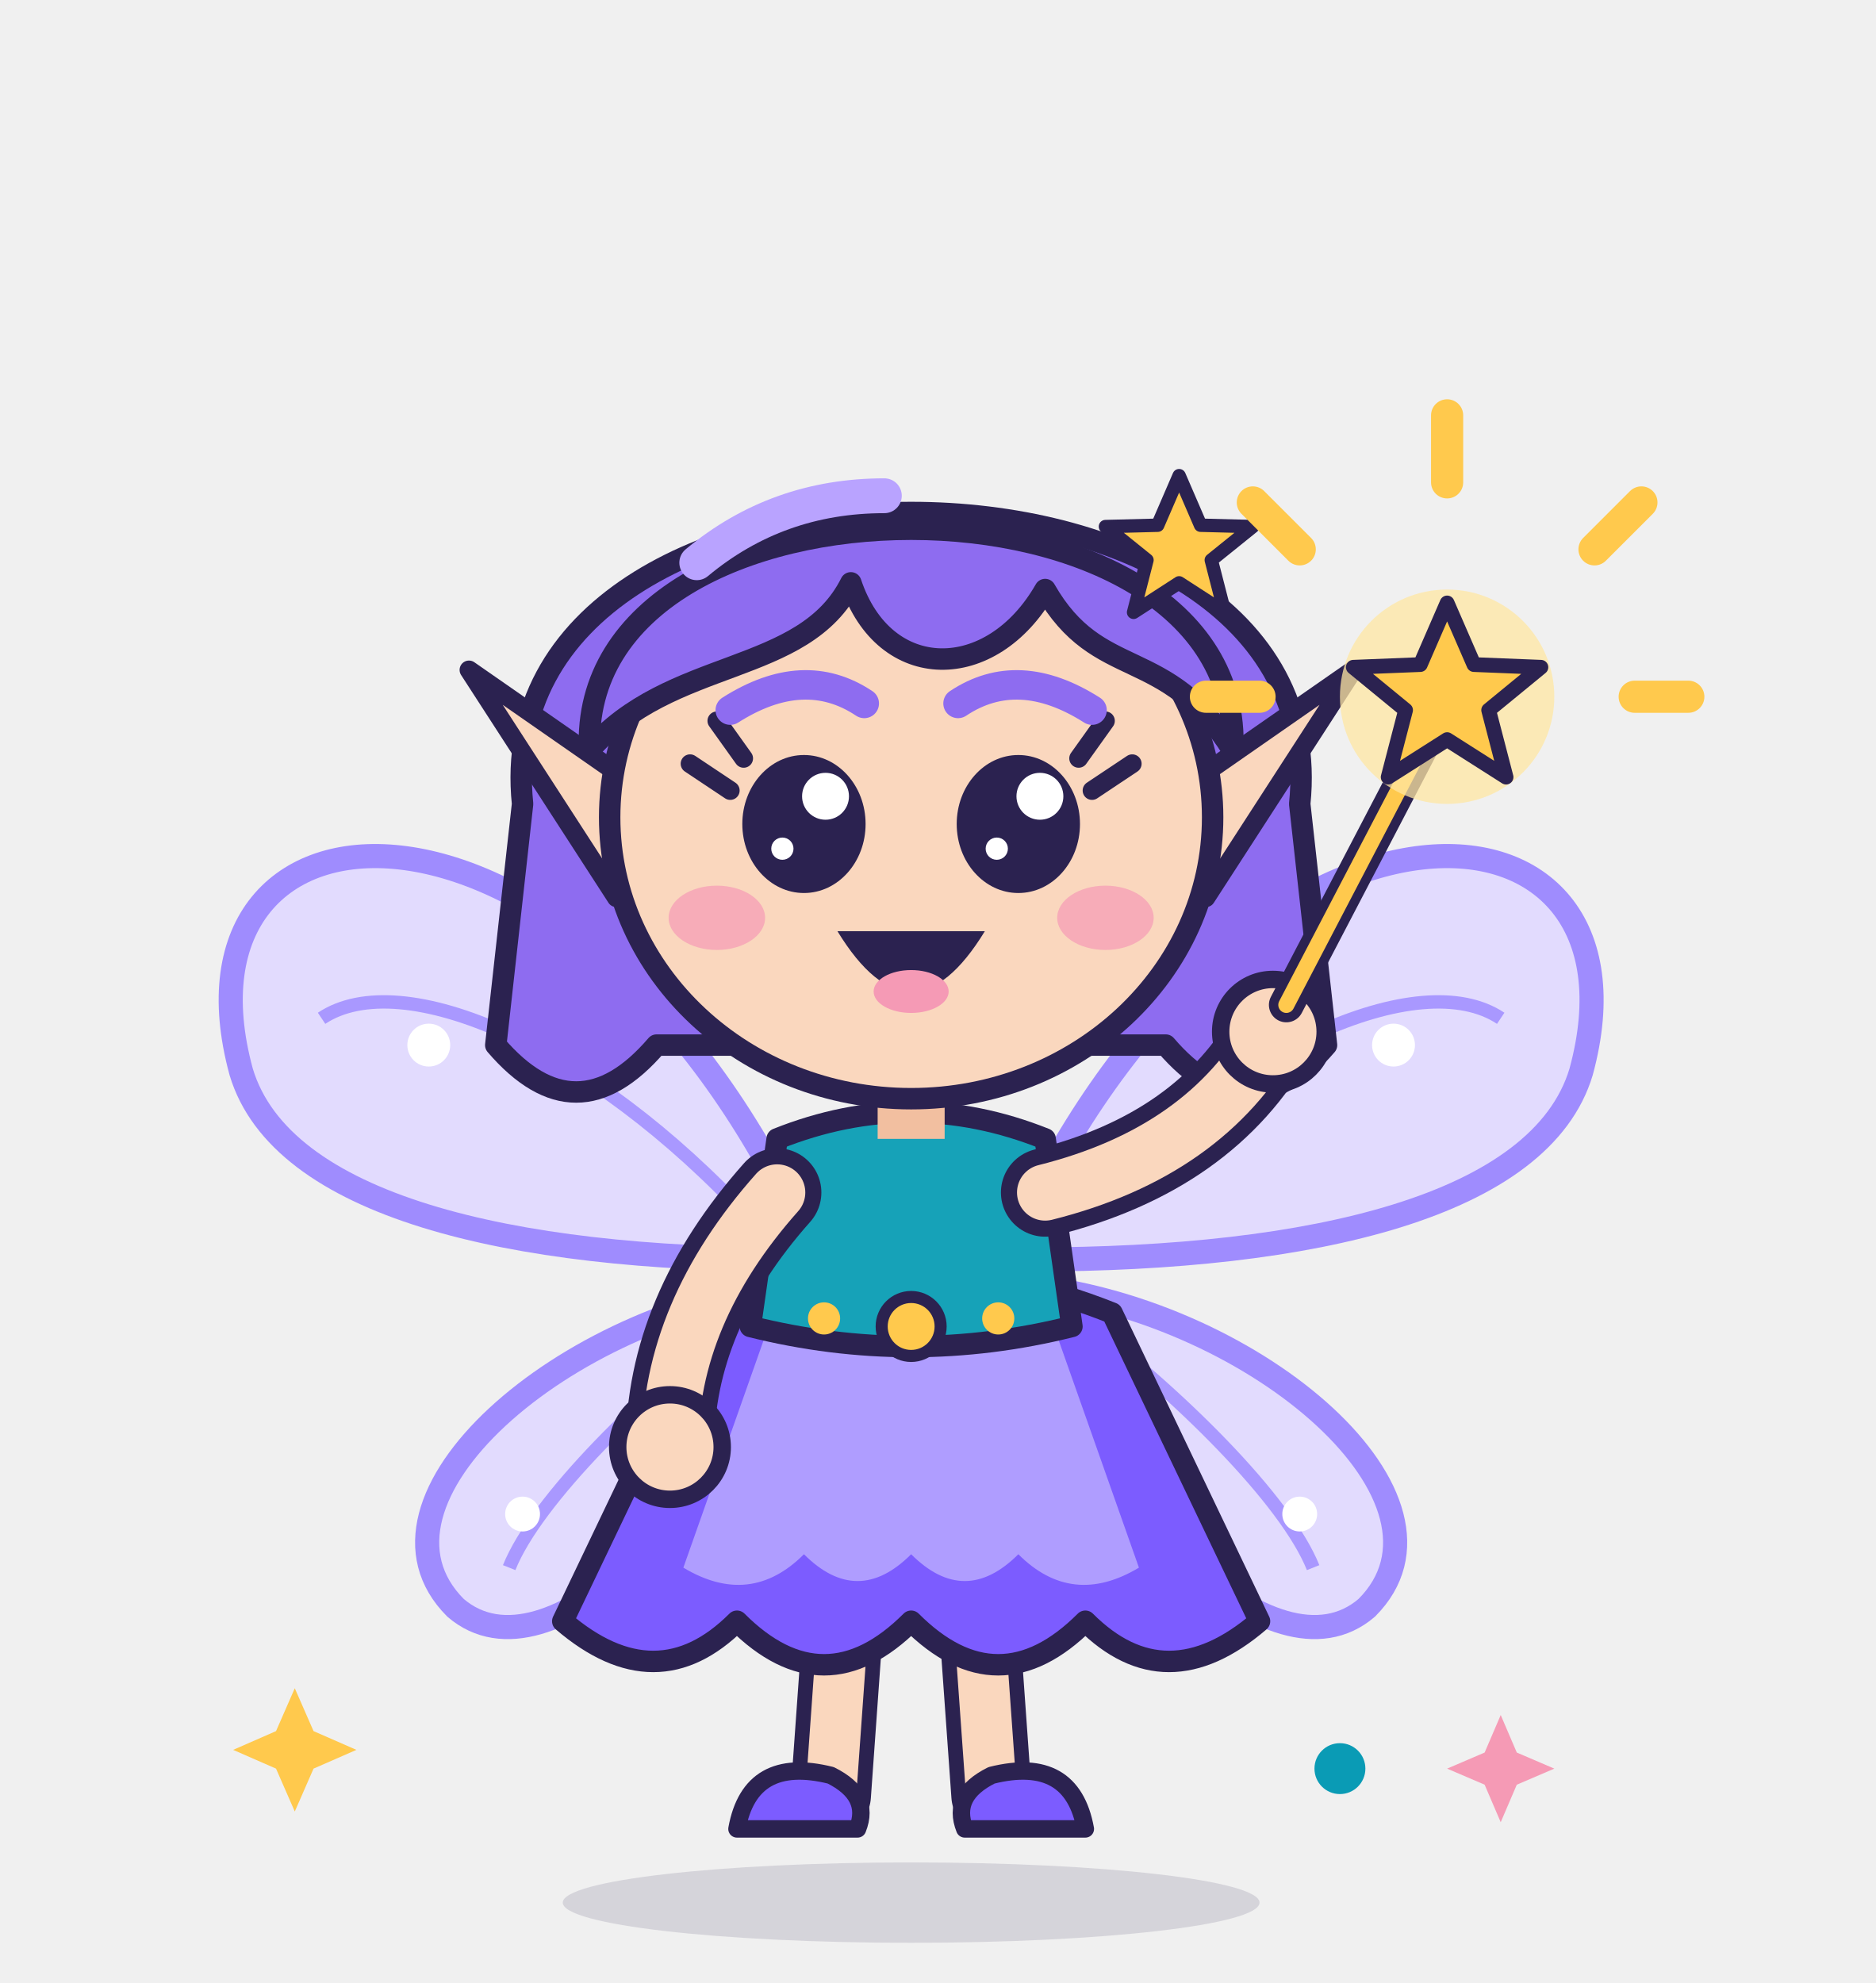
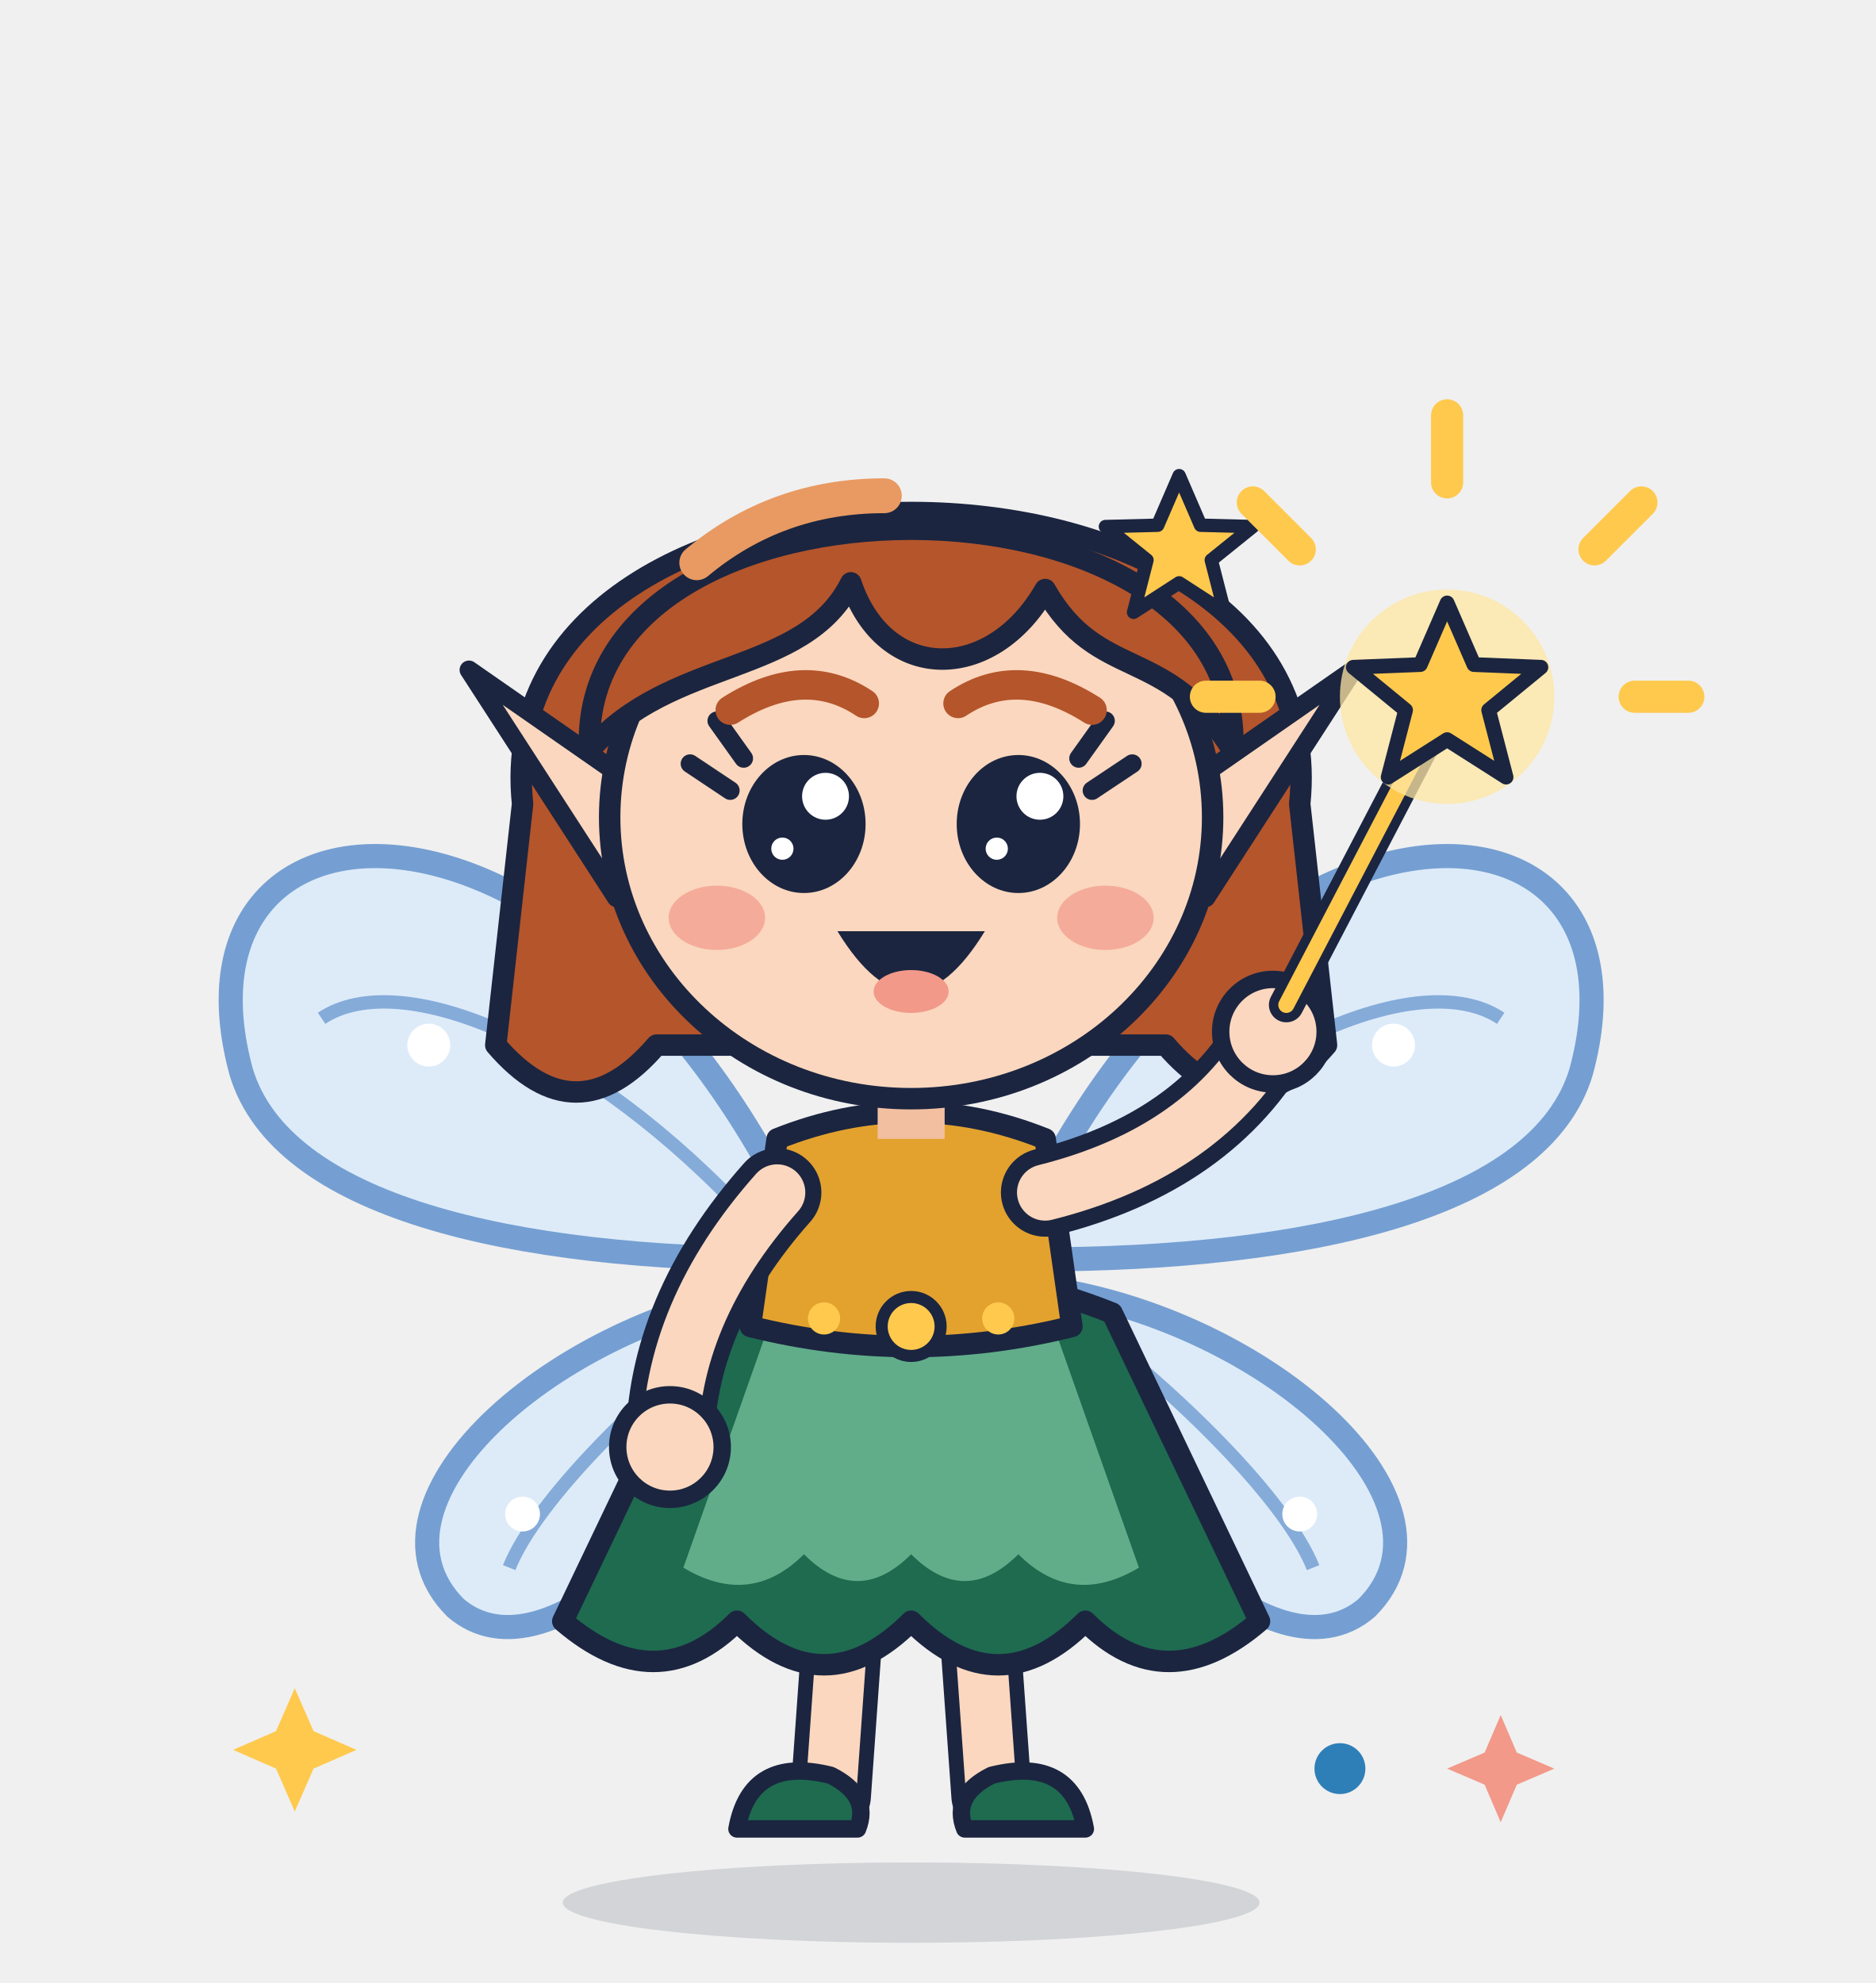
<svg xmlns="http://www.w3.org/2000/svg" viewBox="-8 -28 140 148" width="280" height="296" role="img" aria-labelledby="t">
  <style>.rd-wingL{transform-box:fill-box;transform-origin:100% 70%;animation:rd-flapL .38s ease-in-out infinite alternate}
.rd-wingR{transform-box:fill-box;transform-origin:0% 70%;animation:rd-flapR .38s ease-in-out infinite alternate}
.rd-star{transform-box:fill-box;transform-origin:center;animation:rd-star 2.2s ease-in-out infinite}
.rd-dust{transform-box:fill-box;transform-origin:center;animation:rd-dust 3s ease-in infinite}.rd-dust.b{animation-delay:1s}.rd-dust.c{animation-delay:2s}
.rd-shine{animation:rd-shine 3s ease-in-out infinite}
.rd-all{transform-box:fill-box;transform-origin:50% 100%;animation:rd-float 2.4s ease-in-out infinite}
.rd-look{animation:rd-look 5s ease-in-out infinite}
.rd-swing{transform-box:fill-box;transform-origin:100% 0%;animation:rd-swing 1.6s ease-in-out infinite alternate}
.rd-tip{transform-box:fill-box;transform-origin:center;animation:rd-tip 1.2s ease-in-out infinite alternate}
.rd-cheek{animation:rd-cheek 2.4s ease-in-out infinite}
.rd-dust,.rd-look,.rd-eyes,.rd-mouth-t,.rd-wave,.rd-bulb,.rd-ping,.rd-spark,.rd-dot,.rd-drop,.rd-sym,.rd-armL,.rd-armR,.rd-q{transform-box:fill-box;transform-origin:center}
.rd-eyes{animation:rd-blink 3.2s infinite}
.rd-ping{animation:rd-ping 2.4s ease-out infinite;transform-origin:50% 100%}
.rd-ping.b{animation-delay:.5s}
.rd-wave{transform-origin:0% 100%;animation:rd-wave .55s ease-in-out infinite alternate}
.rd-mouth-t{animation:rd-talk .24s ease-in-out infinite alternate}
.rd-snd{animation:rd-fade 1s ease-in-out infinite}.rd-snd.b{animation-delay:.3s}
.rd-bulb{animation:rd-pop 1.4s ease-in-out infinite alternate}
.rd-dot{animation:rd-fade 1.6s ease-in-out infinite}.rd-dot.b{animation-delay:.25s}.rd-dot.c{animation-delay:.5s}
.rd-spark{animation:rd-twinkle 1.1s ease-in-out infinite alternate}.rd-spark.b{animation-delay:.35s}.rd-spark.c{animation-delay:.7s}
.rd-jump{animation:rd-jump .5s cubic-bezier(.3,0,.5,1) infinite alternate}
.rd-drop{animation:rd-drop 1.8s ease-in infinite}
.rd-sym{animation:rd-bob 1.8s ease-in-out infinite alternate}.rd-sym.b{animation-delay:.4s}.rd-sym.c{animation-delay:.8s}
.rd-q{animation:rd-tilt 1.6s ease-in-out infinite alternate}
.rd-point{transform-box:fill-box;transform-origin:0% 100%;animation:rd-point .8s ease-in-out infinite alternate}
.rd-fist{transform-box:fill-box;transform-origin:100% 100%;animation:rd-fist .5s ease-in-out infinite alternate}
@keyframes rd-float{0%,100%{transform:translateY(0) rotate(0deg) scale(1,1)}25%{transform:translateY(-5px) rotate(-2.5deg) scale(.98,1.03)}50%{transform:translateY(-7px) rotate(0deg) scale(1,1)}75%{transform:translateY(-5px) rotate(2.5deg) scale(.98,1.03)}}
@keyframes rd-flapL{from{transform:rotate(8deg) scaleX(1)}to{transform:rotate(-14deg) scaleX(.72)}}
@keyframes rd-flapR{from{transform:rotate(-8deg) scaleX(1)}to{transform:rotate(14deg) scaleX(.72)}}
@keyframes rd-star{0%,100%{transform:rotate(0deg) scale(1)}50%{transform:rotate(72deg) scale(1.22)}}
@keyframes rd-dust{0%{transform:translateY(8px) scale(.3);opacity:0}20%{opacity:1}100%{transform:translateY(-26px) scale(1) rotate(90deg);opacity:0}}
@keyframes rd-shine{0%,100%{opacity:.35}50%{opacity:.75}}
@keyframes rd-look{0%,30%,100%{transform:translateX(0)}38%,55%{transform:translateX(-2.5px)}63%,80%{transform:translateX(2.5px)}}
@keyframes rd-swing{from{transform:rotate(-12deg)}to{transform:rotate(10deg)}}
@keyframes rd-tip{from{transform:scale(.85)}to{transform:scale(1.25)}}
@keyframes rd-cheek{0%,100%{opacity:.35}50%{opacity:.75}}
@keyframes rd-blink{0%,93%,100%{transform:scaleY(1)}96.5%{transform:scaleY(.08)}}
@keyframes rd-ping{0%{opacity:.9;transform:scale(.5)}100%{opacity:0;transform:scale(1.25)}}
@keyframes rd-wave{from{transform:rotate(-18deg)}to{transform:rotate(24deg)}}
@keyframes rd-talk{from{transform:scaleY(.3)}to{transform:scaleY(1.4)}}
@keyframes rd-fade{0%,100%{opacity:.15}50%{opacity:1}}
@keyframes rd-pop{from{transform:scale(.8) rotate(-6deg)}to{transform:scale(1.2) rotate(6deg)}}
@keyframes rd-twinkle{from{transform:scale(.4) rotate(0deg);opacity:.3}to{transform:scale(1.1) rotate(25deg);opacity:1}}
@keyframes rd-jump{from{transform:translateY(0) scale(1.04,.96)}to{transform:translateY(-12px) scale(.97,1.04)}}
@keyframes rd-drop{0%{transform:translateY(-3px);opacity:0}25%{opacity:1}100%{transform:translateY(9px);opacity:0}}
@keyframes rd-bob{from{transform:translateY(4px) rotate(-8deg)}to{transform:translateY(-5px) rotate(8deg)}}
@keyframes rd-tilt{from{transform:rotate(-14deg) translateY(2px)}to{transform:rotate(14deg) translateY(-3px)}}
@keyframes rd-point{from{transform:rotate(4deg)}to{transform:rotate(-16deg)}}
@keyframes rd-fist{from{transform:rotate(-6deg)}to{transform:rotate(16deg)}}
@media (prefers-reduced-motion:reduce){.rd-all,.rd-all *{animation:none!important}}</style>
-   <ellipse cx="60" cy="114" rx="26" ry="3" fill="#2B2250" opacity=".14" />
+   <ellipse cx="60" cy="114" rx="26" ry="3" fill="#1B2540" opacity=".14" />
  <path class="rd-dust" d="M14 98 l1.4 3.2 l3.2 1.4 l-3.2 1.4 l-1.4 3.2 l-1.4 -3.2 l-3.2 -1.4 l3.2 -1.4 z" fill="#FFC94D" />
-   <path class="rd-dust b" d="M104 100 l1.2 2.8 l2.8 1.2 l-2.8 1.2 l-1.2 2.8 l-1.2 -2.8 l-2.8 -1.2 l2.8 -1.2 z" fill="#F59AB5" />
-   <circle class="rd-dust c" cx="92" cy="104" r="1.9" fill="#0A9BB5" />
+   <path class="rd-dust b" d="M104 100 l1.2 2.8 l2.8 1.2 l-2.8 1.2 l-1.2 2.8 l-1.2 -2.8 l-2.8 -1.2 l2.8 -1.2 z" fill="#F2998A" />
+   <circle class="rd-dust c" cx="92" cy="104" r="1.9" fill="#2E7FB8" />
  <g class="rd-all">
    <g>
      <g class="rd-wingL">
-         <path d="M51 62 C34 28 4 30 10 52 C13 62 30 66 51 66 Z" fill="#E2DAFF" stroke="#9B87FF" stroke-width="1.8" stroke-linejoin="round" opacity=".95" />
-         <path d="M51 68 C34 70 18 84 26 92 C33 98 46 84 51 72 Z" fill="#E2DAFF" stroke="#9B87FF" stroke-width="1.8" stroke-linejoin="round" opacity=".95" />
-         <path d="M48 63 C36 50 22 44 16 48 M48 70 C40 76 32 84 30 89" fill="none" stroke="#9B87FF" stroke-width="1" opacity=".8" />
+         <path d="M51 62 C34 28 4 30 10 52 C13 62 30 66 51 66 Z" fill="#DCEBFA" stroke="#6F9BD1" stroke-width="1.8" stroke-linejoin="round" opacity=".95" />
+         <path d="M51 68 C34 70 18 84 26 92 C33 98 46 84 51 72 Z" fill="#DCEBFA" stroke="#6F9BD1" stroke-width="1.8" stroke-linejoin="round" opacity=".95" />
+         <path d="M48 63 C36 50 22 44 16 48 M48 70 C40 76 32 84 30 89" fill="none" stroke="#6F9BD1" stroke-width="1" opacity=".8" />
        <circle cx="24" cy="50" r="1.6" fill="#FFFFFF" />
        <circle cx="31" cy="85" r="1.3" fill="#FFFFFF" />
      </g>
      <g class="rd-wingR">
-         <path d="M69 62 C86 28 116 30 110 52 C107 62 90 66 69 66 Z" fill="#E2DAFF" stroke="#9B87FF" stroke-width="1.8" stroke-linejoin="round" opacity=".95" />
-         <path d="M69 68 C86 70 102 84 94 92 C87 98 74 84 69 72 Z" fill="#E2DAFF" stroke="#9B87FF" stroke-width="1.8" stroke-linejoin="round" opacity=".95" />
-         <path d="M72 63 C84 50 98 44 104 48 M72 70 C80 76 88 84 90 89" fill="none" stroke="#9B87FF" stroke-width="1" opacity=".8" />
+         <path d="M69 62 C86 28 116 30 110 52 C107 62 90 66 69 66 Z" fill="#DCEBFA" stroke="#6F9BD1" stroke-width="1.8" stroke-linejoin="round" opacity=".95" />
+         <path d="M69 68 C86 70 102 84 94 92 C87 98 74 84 69 72 Z" fill="#DCEBFA" stroke="#6F9BD1" stroke-width="1.8" stroke-linejoin="round" opacity=".95" />
+         <path d="M72 63 C84 50 98 44 104 48 M72 70 C80 76 88 84 90 89" fill="none" stroke="#6F9BD1" stroke-width="1" opacity=".8" />
        <circle cx="96" cy="50" r="1.6" fill="#FFFFFF" />
        <circle cx="89" cy="85" r="1.3" fill="#FFFFFF" />
      </g>
-       <path d="M55 92 L54 106 M65 92 L66 106" stroke="#2B2250" stroke-width="6" stroke-linecap="round" />
+       <path d="M55 92 L54 106 M65 92 L66 106" stroke="#1B2540" stroke-width="6" stroke-linecap="round" />
      <path d="M55 92 L54 106 M65 92 L66 106" stroke="#FAD7BE" stroke-width="3.8" stroke-linecap="round" />
-       <path d="M47 108.5 Q48 103 54 104.5 Q57 106 56 108.5 Z M73 108.5 Q72 103 66 104.5 Q63 106 64 108.5 Z" fill="#7C5CFF" stroke="#2B2250" stroke-width="1.3" stroke-linejoin="round" />
-       <path d="M45 70 Q60 64 75 70 L86 93 Q79 99 73 93 Q66.5 99.5 60 93 Q53.5 99.5 47 93 Q41 99 34 93 Z" fill="#7C5CFF" stroke="#2B2250" stroke-width="1.6" stroke-linejoin="round" />
-       <path d="M49 72 Q60 68 71 72 L77 89 Q72 92 68 88 Q64 92 60 88 Q56 92 52 88 Q48 92 43 89 Z" fill="#B9A8FF" opacity=".85" />
-       <path d="M50 57 Q60 53 70 57 L72 71 Q60 74 48 71 Z" fill="#16A2B8" stroke="#2B2250" stroke-width="1.6" stroke-linejoin="round" />
-       <circle cx="60" cy="71" r="2.2" fill="#FFC94D" stroke="#2B2250" stroke-width=".9" />
+       <path d="M47 108.5 Q48 103 54 104.5 Q57 106 56 108.5 Z M73 108.5 Q72 103 66 104.5 Q63 106 64 108.5 Z" fill="#1E6B4F" stroke="#1B2540" stroke-width="1.3" stroke-linejoin="round" />
+       <path d="M45 70 Q60 64 75 70 L86 93 Q79 99 73 93 Q66.5 99.5 60 93 Q53.5 99.5 47 93 Q41 99 34 93 Z" fill="#1E6B4F" stroke="#1B2540" stroke-width="1.6" stroke-linejoin="round" />
+       <path d="M49 72 Q60 68 71 72 L77 89 Q72 92 68 88 Q64 92 60 88 Q56 92 52 88 Q48 92 43 89 Z" fill="#6DB894" opacity=".85" />
+       <path d="M50 57 Q60 53 70 57 L72 71 Q60 74 48 71 Z" fill="#E3A22E" stroke="#1B2540" stroke-width="1.6" stroke-linejoin="round" />
+       <circle cx="60" cy="71" r="2.2" fill="#FFC94D" stroke="#1B2540" stroke-width=".9" />
      <circle cx="53.5" cy="70.4" r="1.2" fill="#FFC94D" />
      <circle cx="66.5" cy="70.4" r="1.2" fill="#FFC94D" />
      <path d="M57.5 51 h5 v6 h-5 Z" fill="#F2BFA0" />
-       <path d="M31 32 C28 3 92 3 89 32 L91 50 Q85 57 79 50 L41 50 Q35 57 29 50 Z" fill="#8E6CF0" stroke="#2B2250" stroke-width="1.6" stroke-linejoin="round" />
-       <path d="M38.5 30 L27 22 L38 39 Z M81.5 30 L93 22 L82 39 Z" fill="#FAD7BE" stroke="#2B2250" stroke-width="1.4" stroke-linejoin="round" />
-       <ellipse cx="60" cy="33" rx="22.5" ry="21" fill="#FAD7BE" stroke="#2B2250" stroke-width="1.6" />
+       <path d="M31 32 C28 3 92 3 89 32 L91 50 Q85 57 79 50 L41 50 Q35 57 29 50 Z" fill="#B5552B" stroke="#1B2540" stroke-width="1.6" stroke-linejoin="round" />
+       <path d="M38.5 30 L27 22 L38 39 Z M81.5 30 L93 22 L82 39 Z" fill="#FAD7BE" stroke="#1B2540" stroke-width="1.4" stroke-linejoin="round" />
+       <ellipse cx="60" cy="33" rx="22.5" ry="21" fill="#FAD7BE" stroke="#1B2540" stroke-width="1.6" />
      <g class="rd-cheek">
-         <ellipse cx="45.5" cy="40.5" rx="3.6" ry="2.4" fill="#F59AB5" opacity=".7" />
-         <ellipse cx="74.5" cy="40.5" rx="3.6" ry="2.4" fill="#F59AB5" opacity=".7" />
+         <ellipse cx="45.5" cy="40.5" rx="3.6" ry="2.4" fill="#F2998A" opacity=".7" />
+         <ellipse cx="74.5" cy="40.5" rx="3.6" ry="2.4" fill="#F2998A" opacity=".7" />
      </g>
      <g class="rd-look">
        <g class="rd-eyes">
-           <ellipse cx="52" cy="33.5" rx="4.6" ry="5.15" fill="#2B2250" />
+           <ellipse cx="52" cy="33.5" rx="4.6" ry="5.15" fill="#1B2540" />
          <circle cx="53.61" cy="31.43" r="1.75" fill="#FFFFFF" />
          <circle cx="50.39" cy="35.34" r="0.83" fill="#FFFFFF" />
-           <ellipse cx="68" cy="33.5" rx="4.6" ry="5.15" fill="#2B2250" />
+           <ellipse cx="68" cy="33.5" rx="4.6" ry="5.15" fill="#1B2540" />
          <circle cx="69.61" cy="31.43" r="1.75" fill="#FFFFFF" />
          <circle cx="66.39" cy="35.34" r="0.83" fill="#FFFFFF" />
-           <path d="M46.5 31 l-3 -2 M47.5 28.6 l-2 -2.8 M73.5 31 l3 -2 M72.5 28.6 l2 -2.8" stroke="#2B2250" stroke-width="1.4" stroke-linecap="round" />
-           <path d="M46.5 25 Q52 21.5 56.5 24.5" fill="none" stroke="#8E6CF0" stroke-width="2.2" stroke-linecap="round" />
-           <path d="M63.5 24.5 Q68 21.5 73.5 25" fill="none" stroke="#8E6CF0" stroke-width="2.2" stroke-linecap="round" />
+           <path d="M46.5 31 l-3 -2 M47.5 28.6 l-2 -2.8 M73.5 31 l3 -2 M72.5 28.6 l2 -2.8" stroke="#1B2540" stroke-width="1.4" stroke-linecap="round" />
+           <path d="M46.5 25 Q52 21.5 56.5 24.5" fill="none" stroke="#B5552B" stroke-width="2.2" stroke-linecap="round" />
+           <path d="M63.5 24.5 Q68 21.5 73.5 25" fill="none" stroke="#B5552B" stroke-width="2.2" stroke-linecap="round" />
        </g>
      </g>
-       <path d="M54.5 41.5 Q60 50.5 65.5 41.5 Z" fill="#2B2250" />
-       <ellipse cx="60" cy="46" rx="2.8" ry="1.6" fill="#F59AB5" />
-       <path d="M36 28 C35 6 85 6 84 28 C79 20 74 23 70 16 C66 23 58 23 55.5 15.5 C52 22.5 42 21 36 28 Z" fill="#8E6CF0" stroke="#2B2250" stroke-width="1.6" stroke-linejoin="round" />
-       <path class="rd-shine" d="M44 14 Q50 9 58 9" fill="none" stroke="#B9A3FF" stroke-width="2.6" stroke-linecap="round" />
+       <path d="M54.5 41.5 Q60 50.5 65.5 41.5 Z" fill="#1B2540" />
+       <ellipse cx="60" cy="46" rx="2.8" ry="1.6" fill="#F2998A" />
+       <path d="M36 28 C35 6 85 6 84 28 C79 20 74 23 70 16 C66 23 58 23 55.5 15.5 C52 22.5 42 21 36 28 Z" fill="#B5552B" stroke="#1B2540" stroke-width="1.6" stroke-linejoin="round" />
+       <path class="rd-shine" d="M44 14 Q50 9 58 9" fill="none" stroke="#E89A62" stroke-width="2.6" stroke-linecap="round" />
      <g transform="translate(80 13)">
-         <path class="rd-tip" d="M0 -5.5 L1.6 -1.8 L5.5 -1.7 L2.4 .8 L3.4 4.7 L0 2.5 L-3.4 4.7 L-2.4 .8 L-5.5 -1.7 L-1.6 -1.8 Z" fill="#FFC94D" stroke="#2B2250" stroke-width="1" stroke-linejoin="round" />
+         <path class="rd-tip" d="M0 -5.5 L1.6 -1.8 L5.5 -1.7 L2.4 .8 L3.4 4.7 L0 2.5 L-3.4 4.7 L-2.4 .8 L-5.5 -1.7 L-1.6 -1.8 Z" fill="#FFC94D" stroke="#1B2540" stroke-width="1" stroke-linejoin="round" />
      </g>
      <g class="rd-swing">
-         <path d="M50 61 Q42 70 42 80" fill="none" stroke="#2B2250" stroke-width="6.6" stroke-linecap="round" />
+         <path d="M50 61 Q42 70 42 80" fill="none" stroke="#1B2540" stroke-width="6.6" stroke-linecap="round" />
        <path d="M50 61 Q42 70 42 80" fill="none" stroke="#FAD7BE" stroke-width="4.2" stroke-linecap="round" />
-         <circle cx="42" cy="80" r="3.9" fill="#FAD7BE" stroke="#2B2250" stroke-width="1.3" />
+         <circle cx="42" cy="80" r="3.9" fill="#FAD7BE" stroke="#1B2540" stroke-width="1.3" />
      </g>
      <g class="rd-point">
        <g>
-           <path d="M70 61 Q82 58 87 49" fill="none" stroke="#2B2250" stroke-width="6.6" stroke-linecap="round" />
+           <path d="M70 61 Q82 58 87 49" fill="none" stroke="#1B2540" stroke-width="6.6" stroke-linecap="round" />
          <path d="M70 61 Q82 58 87 49" fill="none" stroke="#FAD7BE" stroke-width="4.2" stroke-linecap="round" />
-           <circle cx="87" cy="49" r="3.9" fill="#FAD7BE" stroke="#2B2250" stroke-width="1.3" />
+           <circle cx="87" cy="49" r="3.9" fill="#FAD7BE" stroke="#1B2540" stroke-width="1.3" />
        </g>
        <g data-wand="1">
-           <path d="M88 47 L100 24" stroke="#2B2250" stroke-width="2.6" stroke-linecap="round" />
+           <path d="M88 47 L100 24" stroke="#1B2540" stroke-width="2.6" stroke-linecap="round" />
          <path d="M88 47 L100 24" stroke="#FFC94D" stroke-width="1.2" stroke-linecap="round" />
          <g transform="translate(100 24)">
            <circle class="rd-ping" r="8" fill="#FFE7A3" opacity=".75" />
-             <path class="rd-bulb rd-star" d="M0 -7 L2 -2.4 L7 -2.2 L3.1 1 L4.4 6 L0 3.2 L-4.4 6 L-3.1 1 L-7 -2.2 L-2 -2.4 Z" fill="#FFC94D" stroke="#2B2250" stroke-width="1.1" stroke-linejoin="round" />
+             <path class="rd-bulb rd-star" d="M0 -7 L2 -2.4 L7 -2.2 L3.1 1 L4.4 6 L0 3.2 L-4.4 6 L-3.1 1 L-7 -2.2 L-2 -2.4 Z" fill="#FFC94D" stroke="#1B2540" stroke-width="1.1" stroke-linejoin="round" />
          </g>
        </g>
      </g>
      <path d="M100 8 v-5 M89 13 l-3.5 -3.5 M111 13 l3.5 -3.5 M86 24 h-4 M114 24 h4" stroke="#FFC94D" stroke-width="2.4" stroke-linecap="round" />
    </g>
  </g>
</svg>
